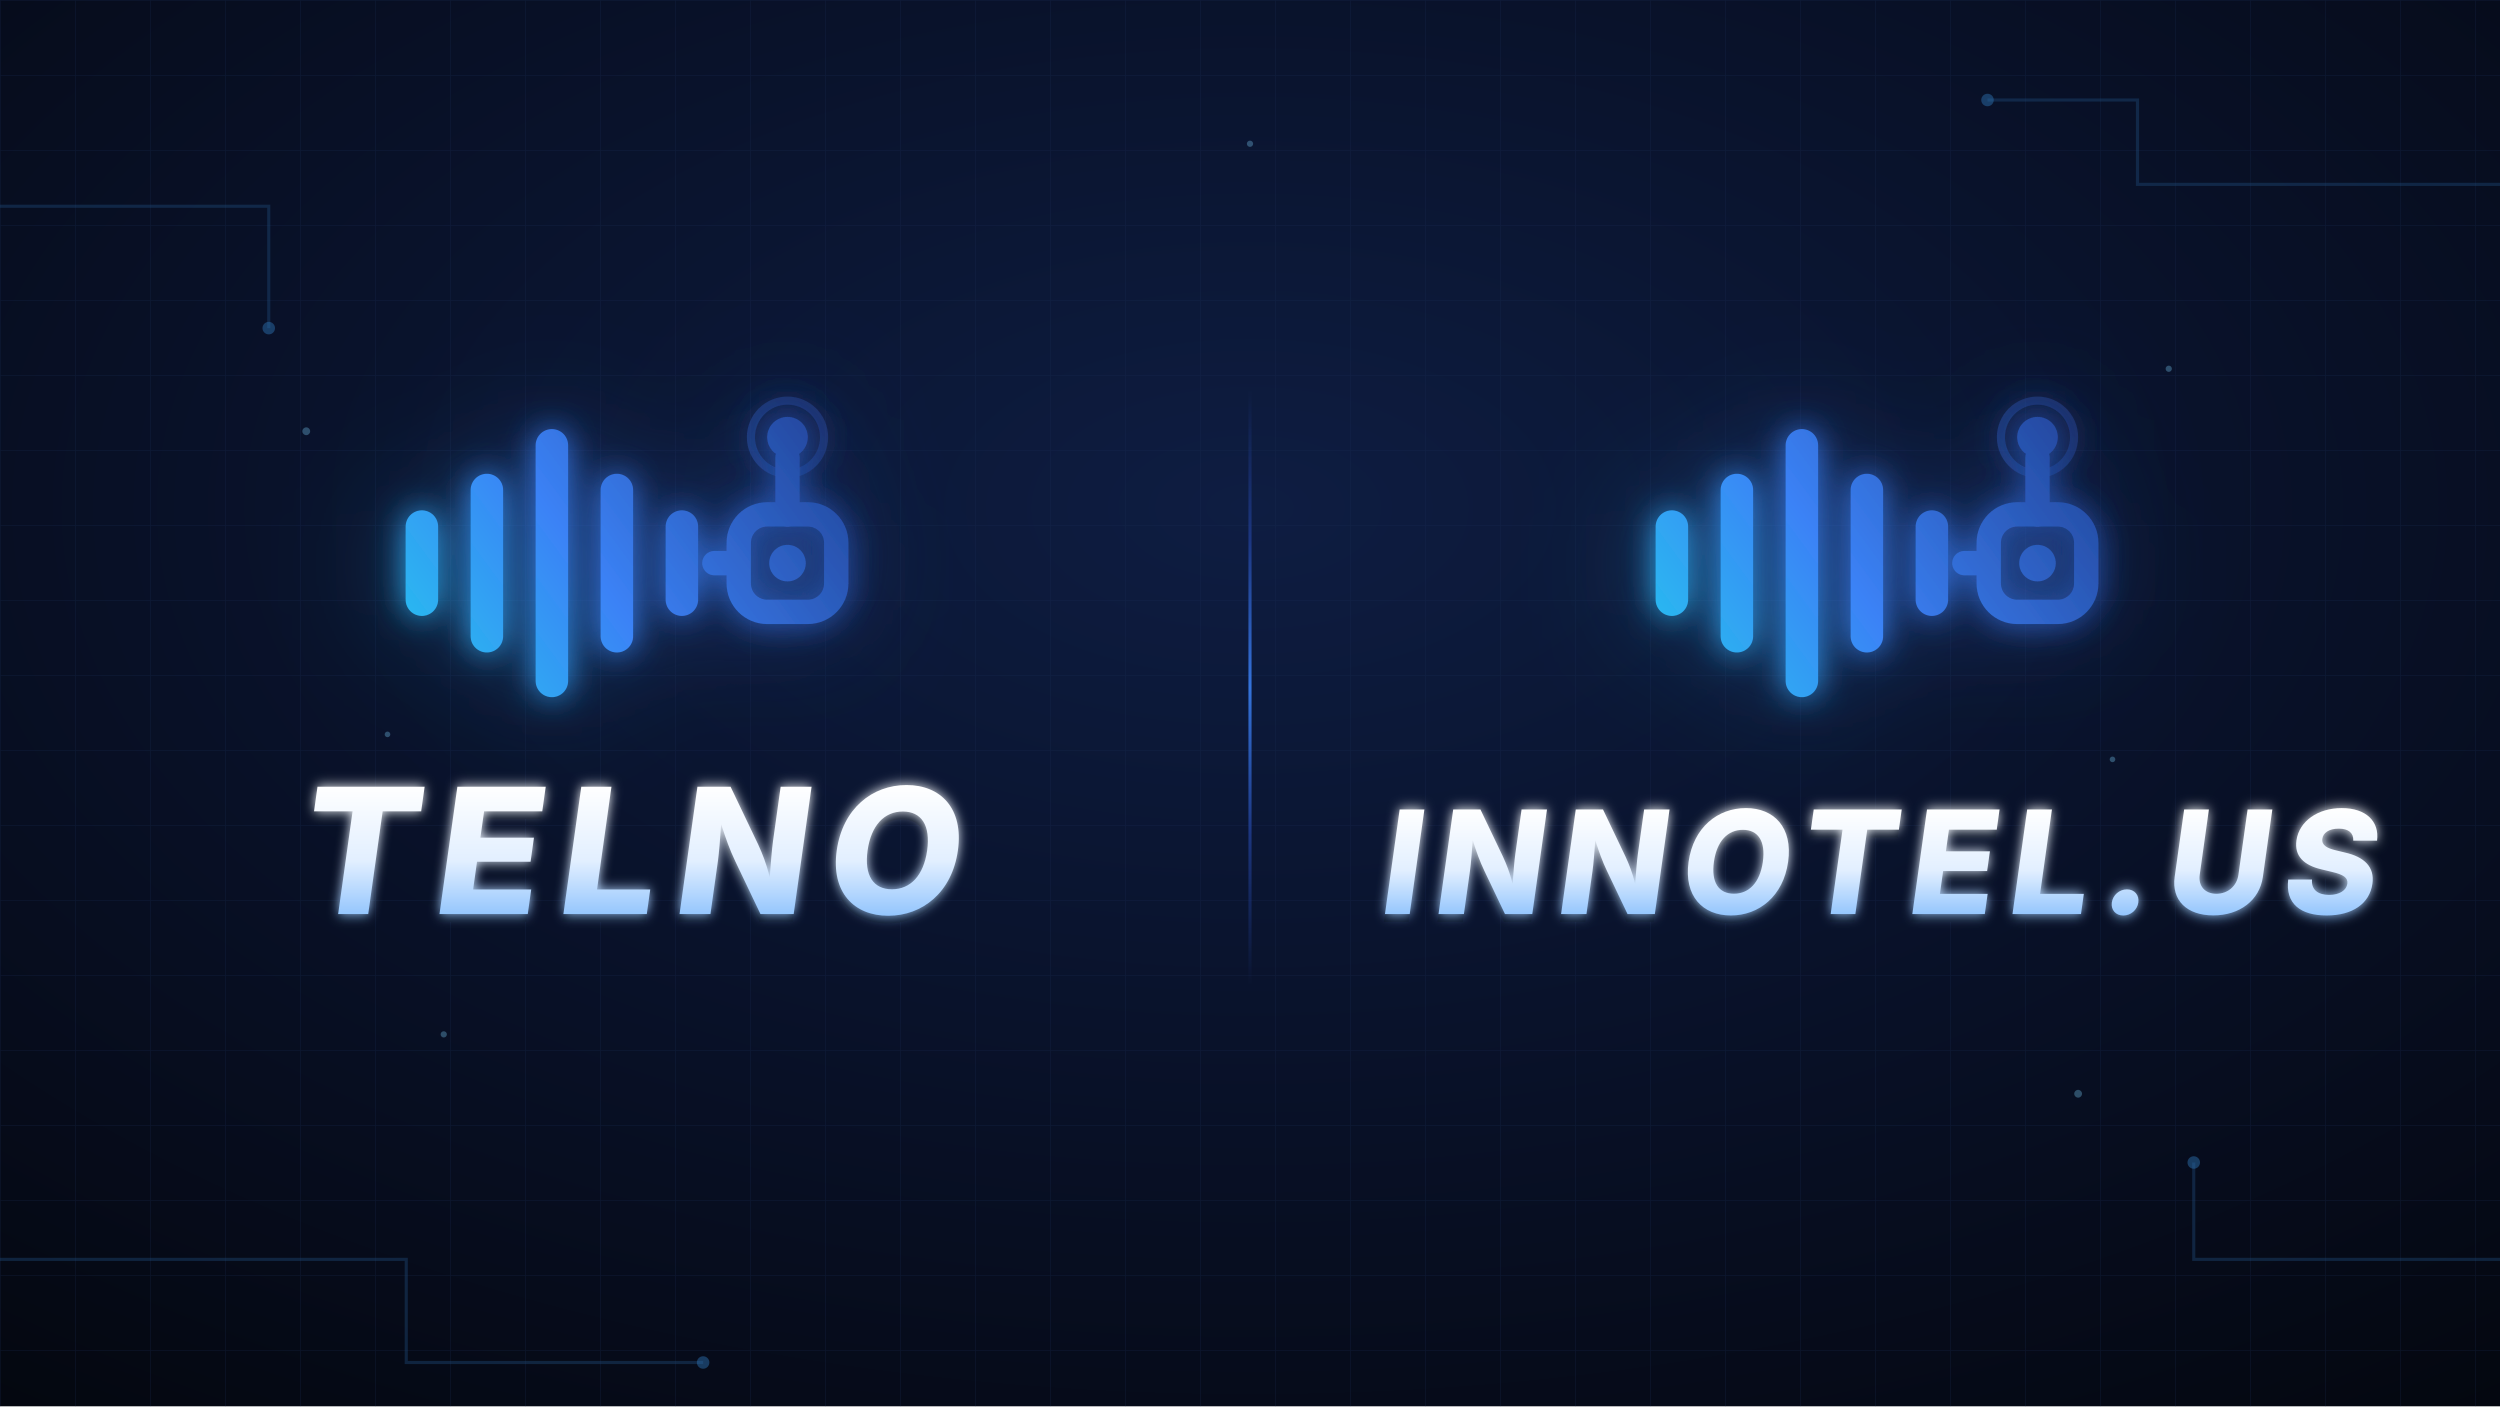
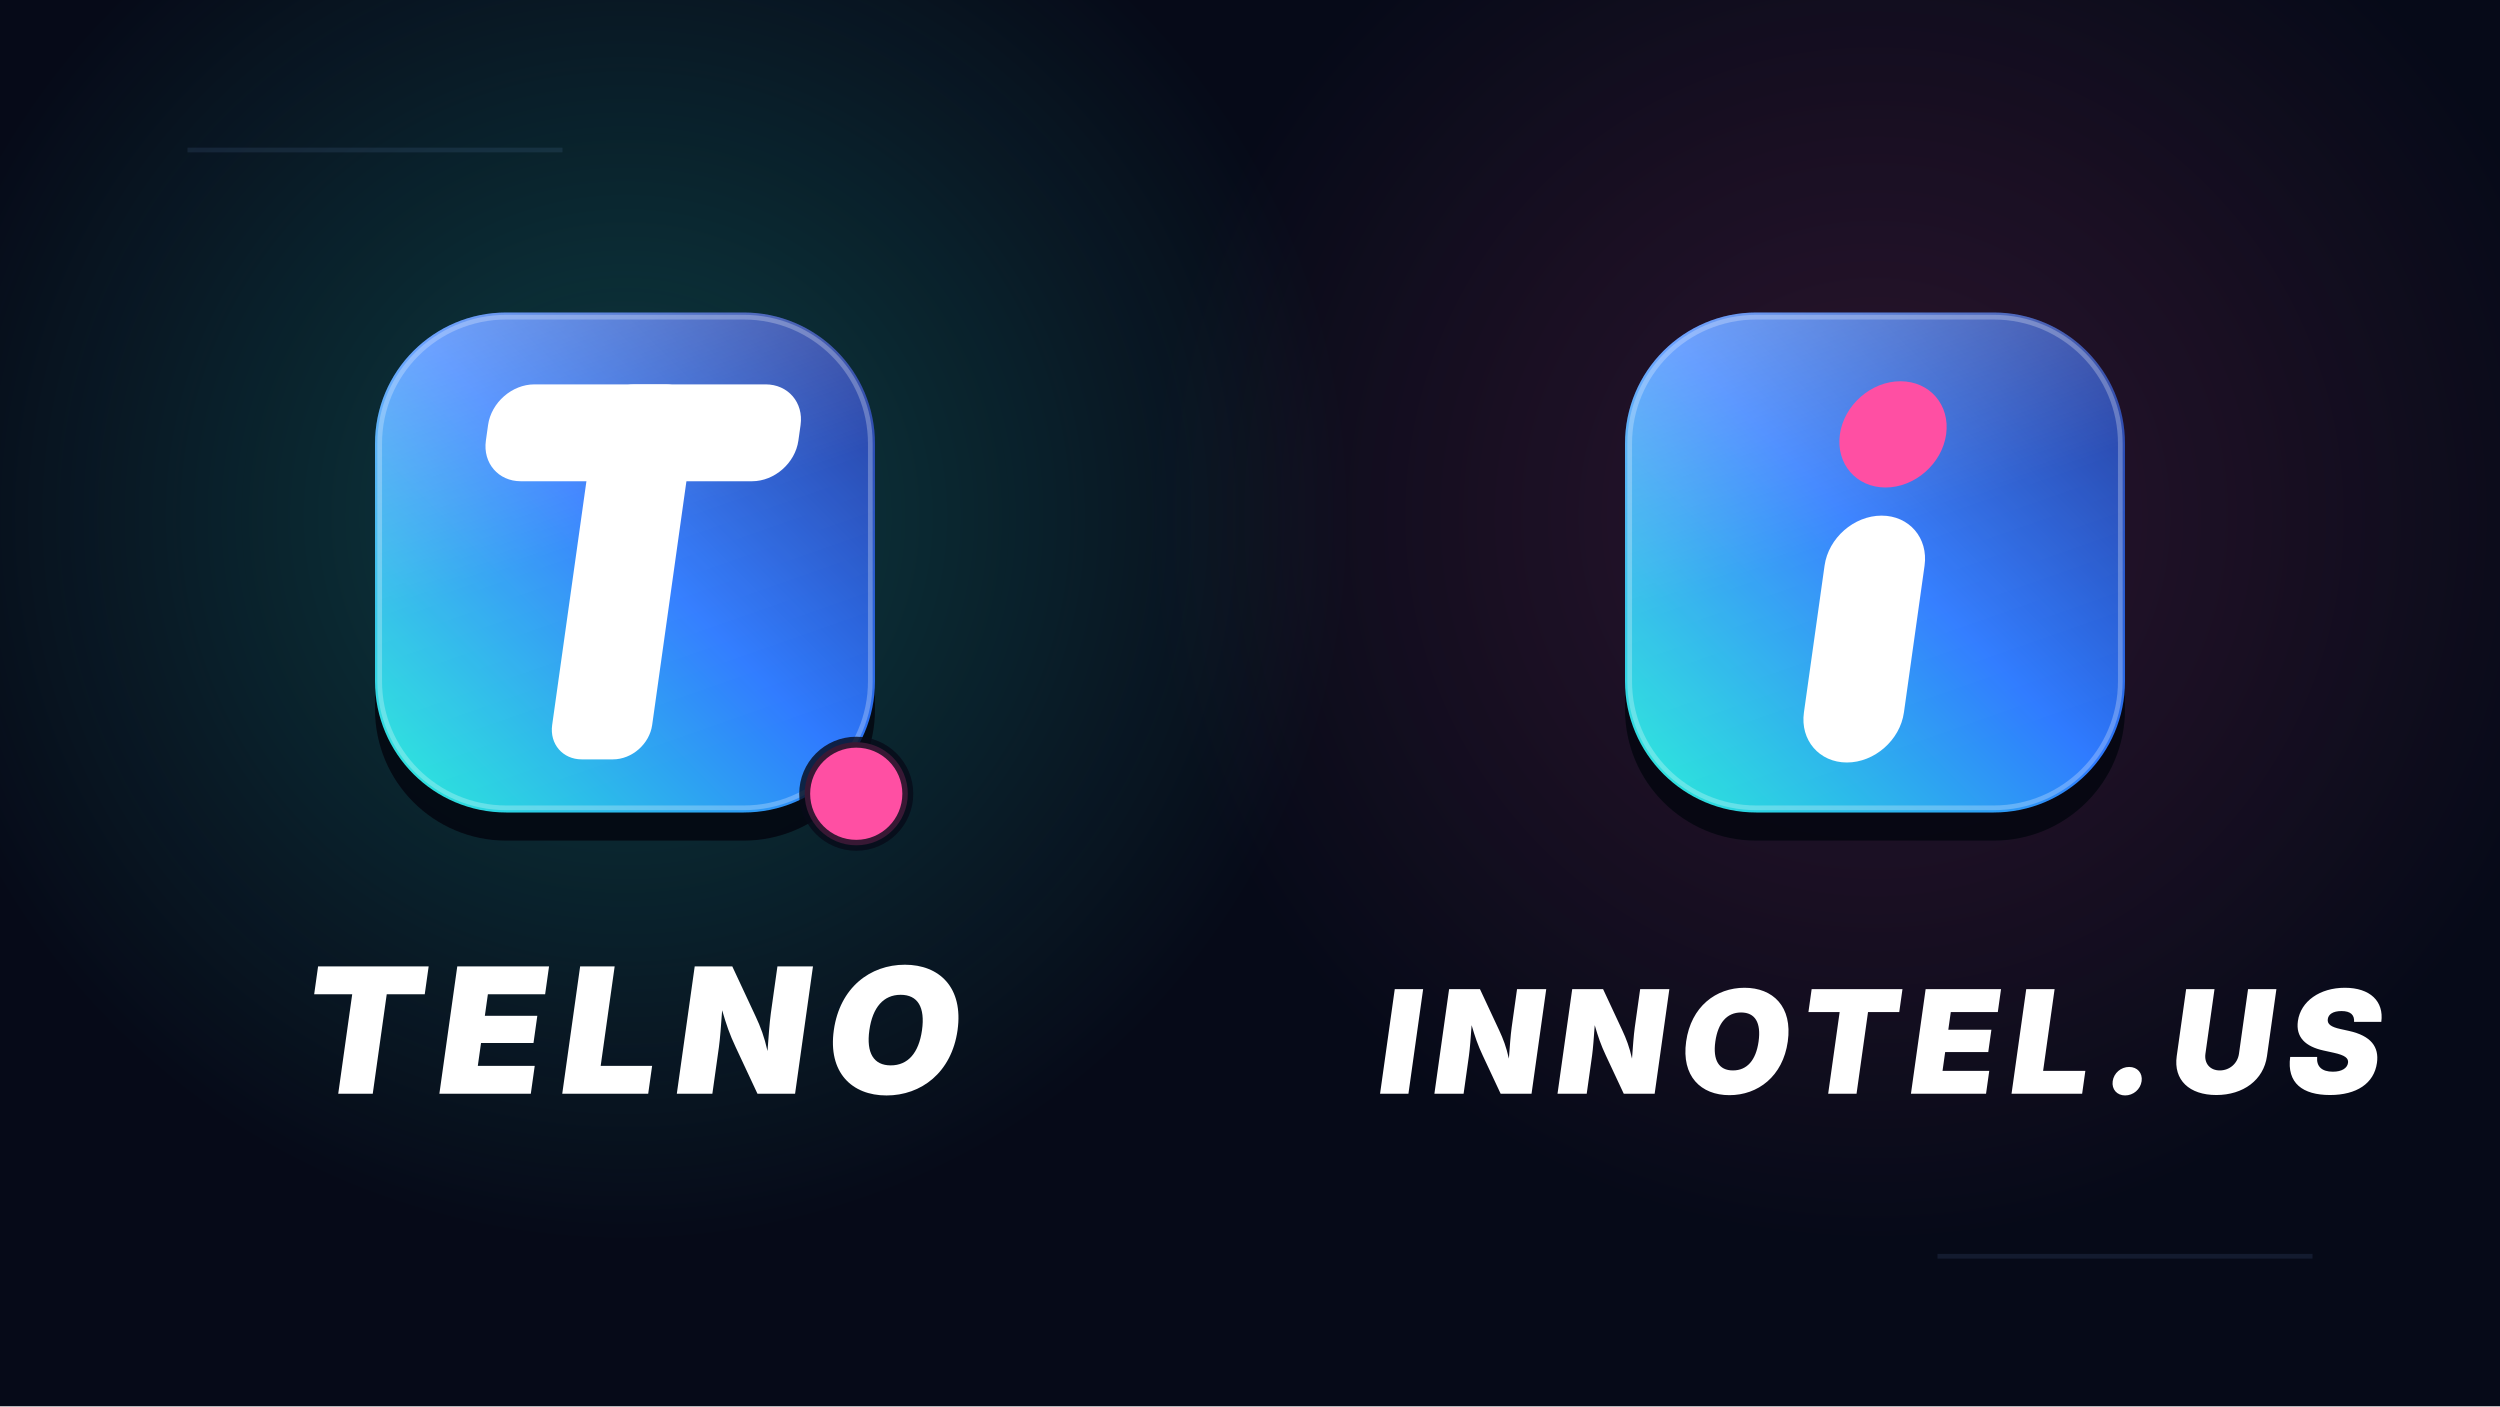
<svg xmlns="http://www.w3.org/2000/svg" viewBox="0 0 1600 900" width="1600" height="900" role="img" aria-label="Telno and Innotel.US">
  <defs>
-     <radialGradient id="stage" cx="50%" cy="36%" r="82%">
-       <stop offset="0" stop-color="#0e1d42" />
-       <stop offset="0.55" stop-color="#081026" />
-       <stop offset="1" stop-color="#04070f" />
+     <linearGradient id="aqua" x1="0" y1="1" x2="1" y2="0">
+       <stop offset="0" stop-color="#2af0d8" />
+       <stop offset="0.52" stop-color="#2f7bff" />
+       <stop offset="1" stop-color="#1b2e8f" />
+     </linearGradient>
+     <linearGradient id="sweep" x1="0" y1="0" x2="0.35" y2="1">
+       <stop offset="0" stop-color="#ffffff" stop-opacity="0.34" />
+       <stop offset="0.55" stop-color="#ffffff" stop-opacity="0.05" />
+       <stop offset="1" stop-color="#ffffff" stop-opacity="0" />
+     </linearGradient>
+     <radialGradient id="haloLeft" cx="50%" cy="50%" r="50%">
+       <stop offset="0" stop-color="#2af0d8" stop-opacity="0.22" />
+       <stop offset="1" stop-color="#2af0d8" stop-opacity="0" />
    </radialGradient>
-     <pattern id="grid" width="48" height="48" patternUnits="userSpaceOnUse">
-       <path d="M48 0H0v48" fill="none" stroke="#1b2f57" stroke-width="1" opacity="0.55" />
-     </pattern>
-     <linearGradient id="pulse" gradientUnits="userSpaceOnUse" x1="0" y1="88" x2="120" y2="0">
-       <stop offset="0" stop-color="#22d3ee" />
-       <stop offset="0.45" stop-color="#3b82f6" />
-       <stop offset="1" stop-color="#1e3a8a" />
-     </linearGradient>
-     <linearGradient id="word" x1="0" y1="0" x2="0" y2="1">
-       <stop offset="0" stop-color="#ffffff" />
-       <stop offset="0.58" stop-color="#e2efff" />
-       <stop offset="1" stop-color="#93c5fd" />
-     </linearGradient>
-     <filter id="bloom" x="-45%" y="-45%" width="190%" height="190%">
-       <feGaussianBlur stdDeviation="14" />
-     </filter>
-     <filter id="glow" x="-30%" y="-30%" width="160%" height="160%">
-       <feGaussianBlur stdDeviation="4" result="blur" />
-       <feMerge>
-         <feMergeNode in="blur" />
-         <feMergeNode in="SourceGraphic" />
-       </feMerge>
-     </filter>
-     <g id="emblem">
-       <g fill="none" stroke="url(#pulse)" stroke-linecap="round" stroke-linejoin="round">
-         <path d="M10 35v18" stroke-width="8" />
-         <path d="M26 26v36" stroke-width="8" />
-         <path d="M42 15v58" stroke-width="8" />
-         <path d="M58 26v36" stroke-width="8" />
-         <path d="M74 35v18" stroke-width="8" />
-         <path d="M82 44h4" stroke-width="6" />
-         <rect x="88" y="32" width="24" height="24" rx="7" stroke-width="6" />
-         <path d="M100 32V18" stroke-width="6" />
-       </g>
-       <g fill="url(#pulse)">
-         <circle cx="100" cy="44" r="4.5" />
-         <circle cx="100" cy="13" r="5" />
-       </g>
-       <g fill="none" stroke="url(#pulse)" stroke-width="2" opacity="0.45">
-         <circle cx="100" cy="13" r="9" />
-       </g>
+     <radialGradient id="haloRight" cx="50%" cy="50%" r="50%">
+       <stop offset="0" stop-color="#ff4fa3" stop-opacity="0.16" />
+       <stop offset="1" stop-color="#ff4fa3" stop-opacity="0" />
+     </radialGradient>
+     <clipPath id="tileLeft">
+       <rect x="240" y="200" width="320" height="320" rx="84" />
+     </clipPath>
+     <clipPath id="tileRight">
+       <rect x="1040" y="200" width="320" height="320" rx="84" />
+     </clipPath>
+   </defs>
+   <rect width="1600" height="900" fill="#060a18" />
+   <circle cx="400" cy="330" r="470" fill="url(#haloLeft)" />
+   <circle cx="1200" cy="330" r="470" fill="url(#haloRight)" />
+   <g stroke="#8fb7ff" stroke-opacity="0.1" stroke-width="3">
+     <path d="M120 96H360" />
+     <path d="M1240 804H1480" />
+   </g>
+   <g>
+     <rect x="240" y="218" width="320" height="320" rx="84" fill="#03060f" opacity="0.85" />
+     <rect x="240" y="200" width="320" height="320" rx="84" fill="url(#aqua)" />
+     <rect x="240" y="200" width="320" height="320" rx="84" fill="url(#sweep)" clip-path="url(#tileLeft)" />
+     <rect x="243" y="203" width="314" height="314" rx="81" fill="none" stroke="#ffffff" stroke-opacity="0.26" stroke-width="3" />
+     <g transform="translate(400 360) skewX(-8) translate(-400 -360)">
+       <rect x="300" y="246" width="200" height="62" rx="26" fill="#ffffff" />
+       <rect x="368" y="246" width="64" height="240" rx="22" fill="#ffffff" />
    </g>
-   </defs>
-   <rect width="1600" height="900" fill="url(#stage)" />
-   <rect width="1600" height="900" fill="url(#grid)" opacity="0.5" />
-   <g fill="none" stroke="#1d4a7a" stroke-width="2" opacity="0.4">
-     <path d="M0 806h260v66h190" />
-     <path d="M1600 118h-232V64h-96" />
-     <path d="M0 132h172v78" />
-     <path d="M1600 806h-196v-62" />
+     <circle cx="548" cy="508" r="33" fill="#ff4fa3" />
+     <circle cx="548" cy="508" r="33" fill="none" stroke="#060a18" stroke-width="7" opacity="0.8" />
  </g>
-   <g fill="#2a6ba8" opacity="0.5">
-     <circle cx="450" cy="872" r="4" />
-     <circle cx="1272" cy="64" r="4" />
-     <circle cx="172" cy="210" r="4" />
-     <circle cx="1404" cy="744" r="4" />
+   <g transform="translate(400 700) skewX(-8)" text-anchor="middle" font-family="'Segoe UI', Inter, 'Helvetica Neue', Arial, sans-serif" font-weight="900" font-size="112" letter-spacing="10">
+     <text y="0" fill="#ffffff">TELNO</text>
  </g>
-   <g fill="#7dd3fc" opacity="0.32">
-     <circle cx="196" cy="276" r="2.5" />
-     <circle cx="1388" cy="236" r="2" />
-     <circle cx="284" cy="662" r="2" />
-     <circle cx="1330" cy="700" r="2.5" />
-     <circle cx="800" cy="92" r="2" />
-     <circle cx="248" cy="470" r="1.8" />
-     <circle cx="1352" cy="486" r="1.8" />
+   <g>
+     <rect x="1040" y="218" width="320" height="320" rx="84" fill="#03060f" opacity="0.85" />
+     <rect x="1040" y="200" width="320" height="320" rx="84" fill="url(#aqua)" />
+     <rect x="1040" y="200" width="320" height="320" rx="84" fill="url(#sweep)" clip-path="url(#tileRight)" />
+     <rect x="1043" y="203" width="314" height="314" rx="81" fill="none" stroke="#ffffff" stroke-opacity="0.26" stroke-width="3" />
+     <g transform="translate(1200 360) skewX(-8) translate(-1200 -360)">
+       <rect x="1168" y="330" width="64" height="158" rx="32" fill="#ffffff" />
+       <circle cx="1200" cy="278" r="34" fill="#ff4fa3" />
+     </g>
  </g>
-   <use href="#emblem" transform="translate(244 246) scale(2.6)" filter="url(#bloom)" opacity="0.5" />
-   <use href="#emblem" transform="translate(244 246) scale(2.6)" filter="url(#glow)" />
-   <use href="#emblem" transform="translate(1044 246) scale(2.6)" filter="url(#bloom)" opacity="0.5" />
-   <use href="#emblem" transform="translate(1044 246) scale(2.6)" filter="url(#glow)" />
-   <g transform="translate(400 585) skewX(-8)" text-anchor="middle" font-family="'Segoe UI', Inter, 'Helvetica Neue', Arial, sans-serif" font-weight="800" font-size="112" letter-spacing="11">
-     <text y="5" fill="#061024" opacity="0.9">TELNO</text>
-     <text y="0" fill="url(#word)" filter="url(#glow)">TELNO</text>
+   <g transform="translate(1200 700) skewX(-8)" text-anchor="middle" font-family="'Segoe UI', Inter, 'Helvetica Neue', Arial, sans-serif" font-weight="900" font-size="92" letter-spacing="8">
+     <text y="0" fill="#ffffff">INNOTEL.US</text>
  </g>
-   <g transform="translate(1200 585) skewX(-8)" text-anchor="middle" font-family="'Segoe UI', Inter, 'Helvetica Neue', Arial, sans-serif" font-weight="800" font-size="92" letter-spacing="8">
-     <text y="5" fill="#061024" opacity="0.9">INNOTEL.US</text>
-     <text y="0" fill="url(#word)" filter="url(#glow)">INNOTEL.US</text>
-   </g>
-   <rect x="799" y="250" width="2" height="380" fill="url(#seam)" opacity="0.85" />
-   <defs>
-     <linearGradient id="seam" x1="0" y1="0" x2="0" y2="1">
-       <stop offset="0" stop-color="#1e3a8a" stop-opacity="0" />
-       <stop offset="0.25" stop-color="#1e3a8a" />
-       <stop offset="0.5" stop-color="#3b82f6" />
-       <stop offset="0.75" stop-color="#1e3a8a" />
-       <stop offset="1" stop-color="#1e3a8a" stop-opacity="0" />
-     </linearGradient>
-   </defs>
</svg>
